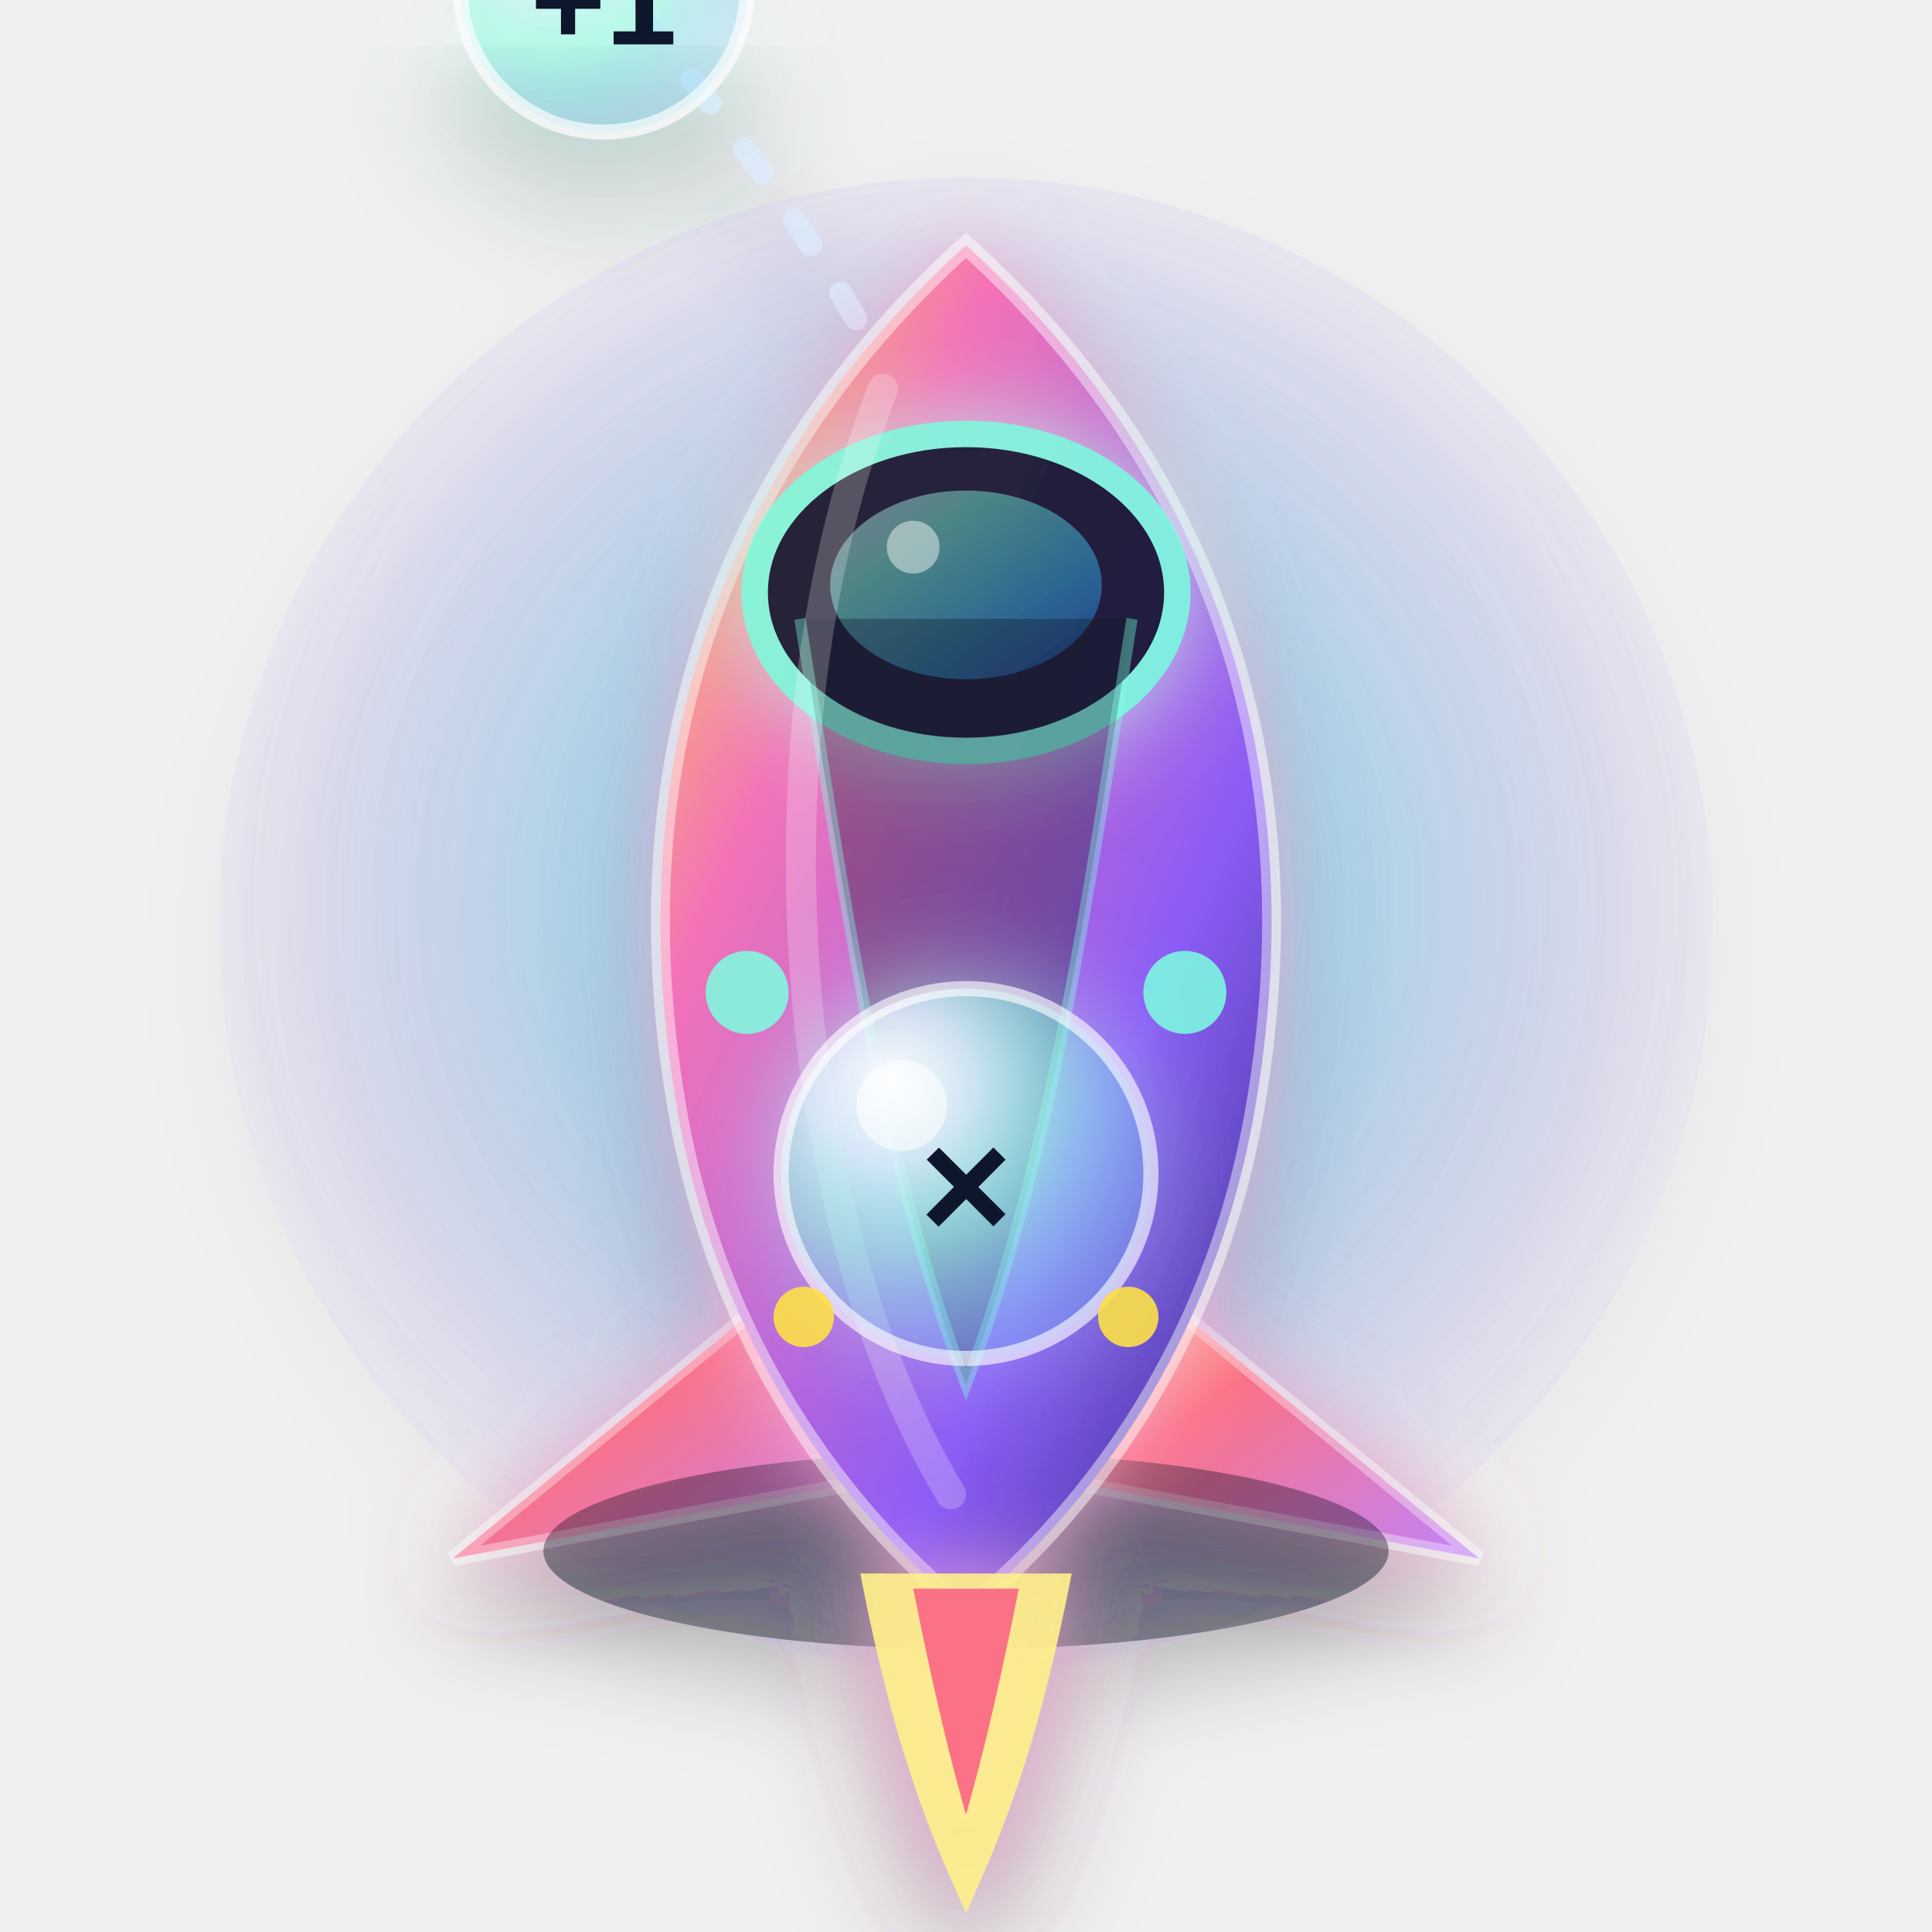
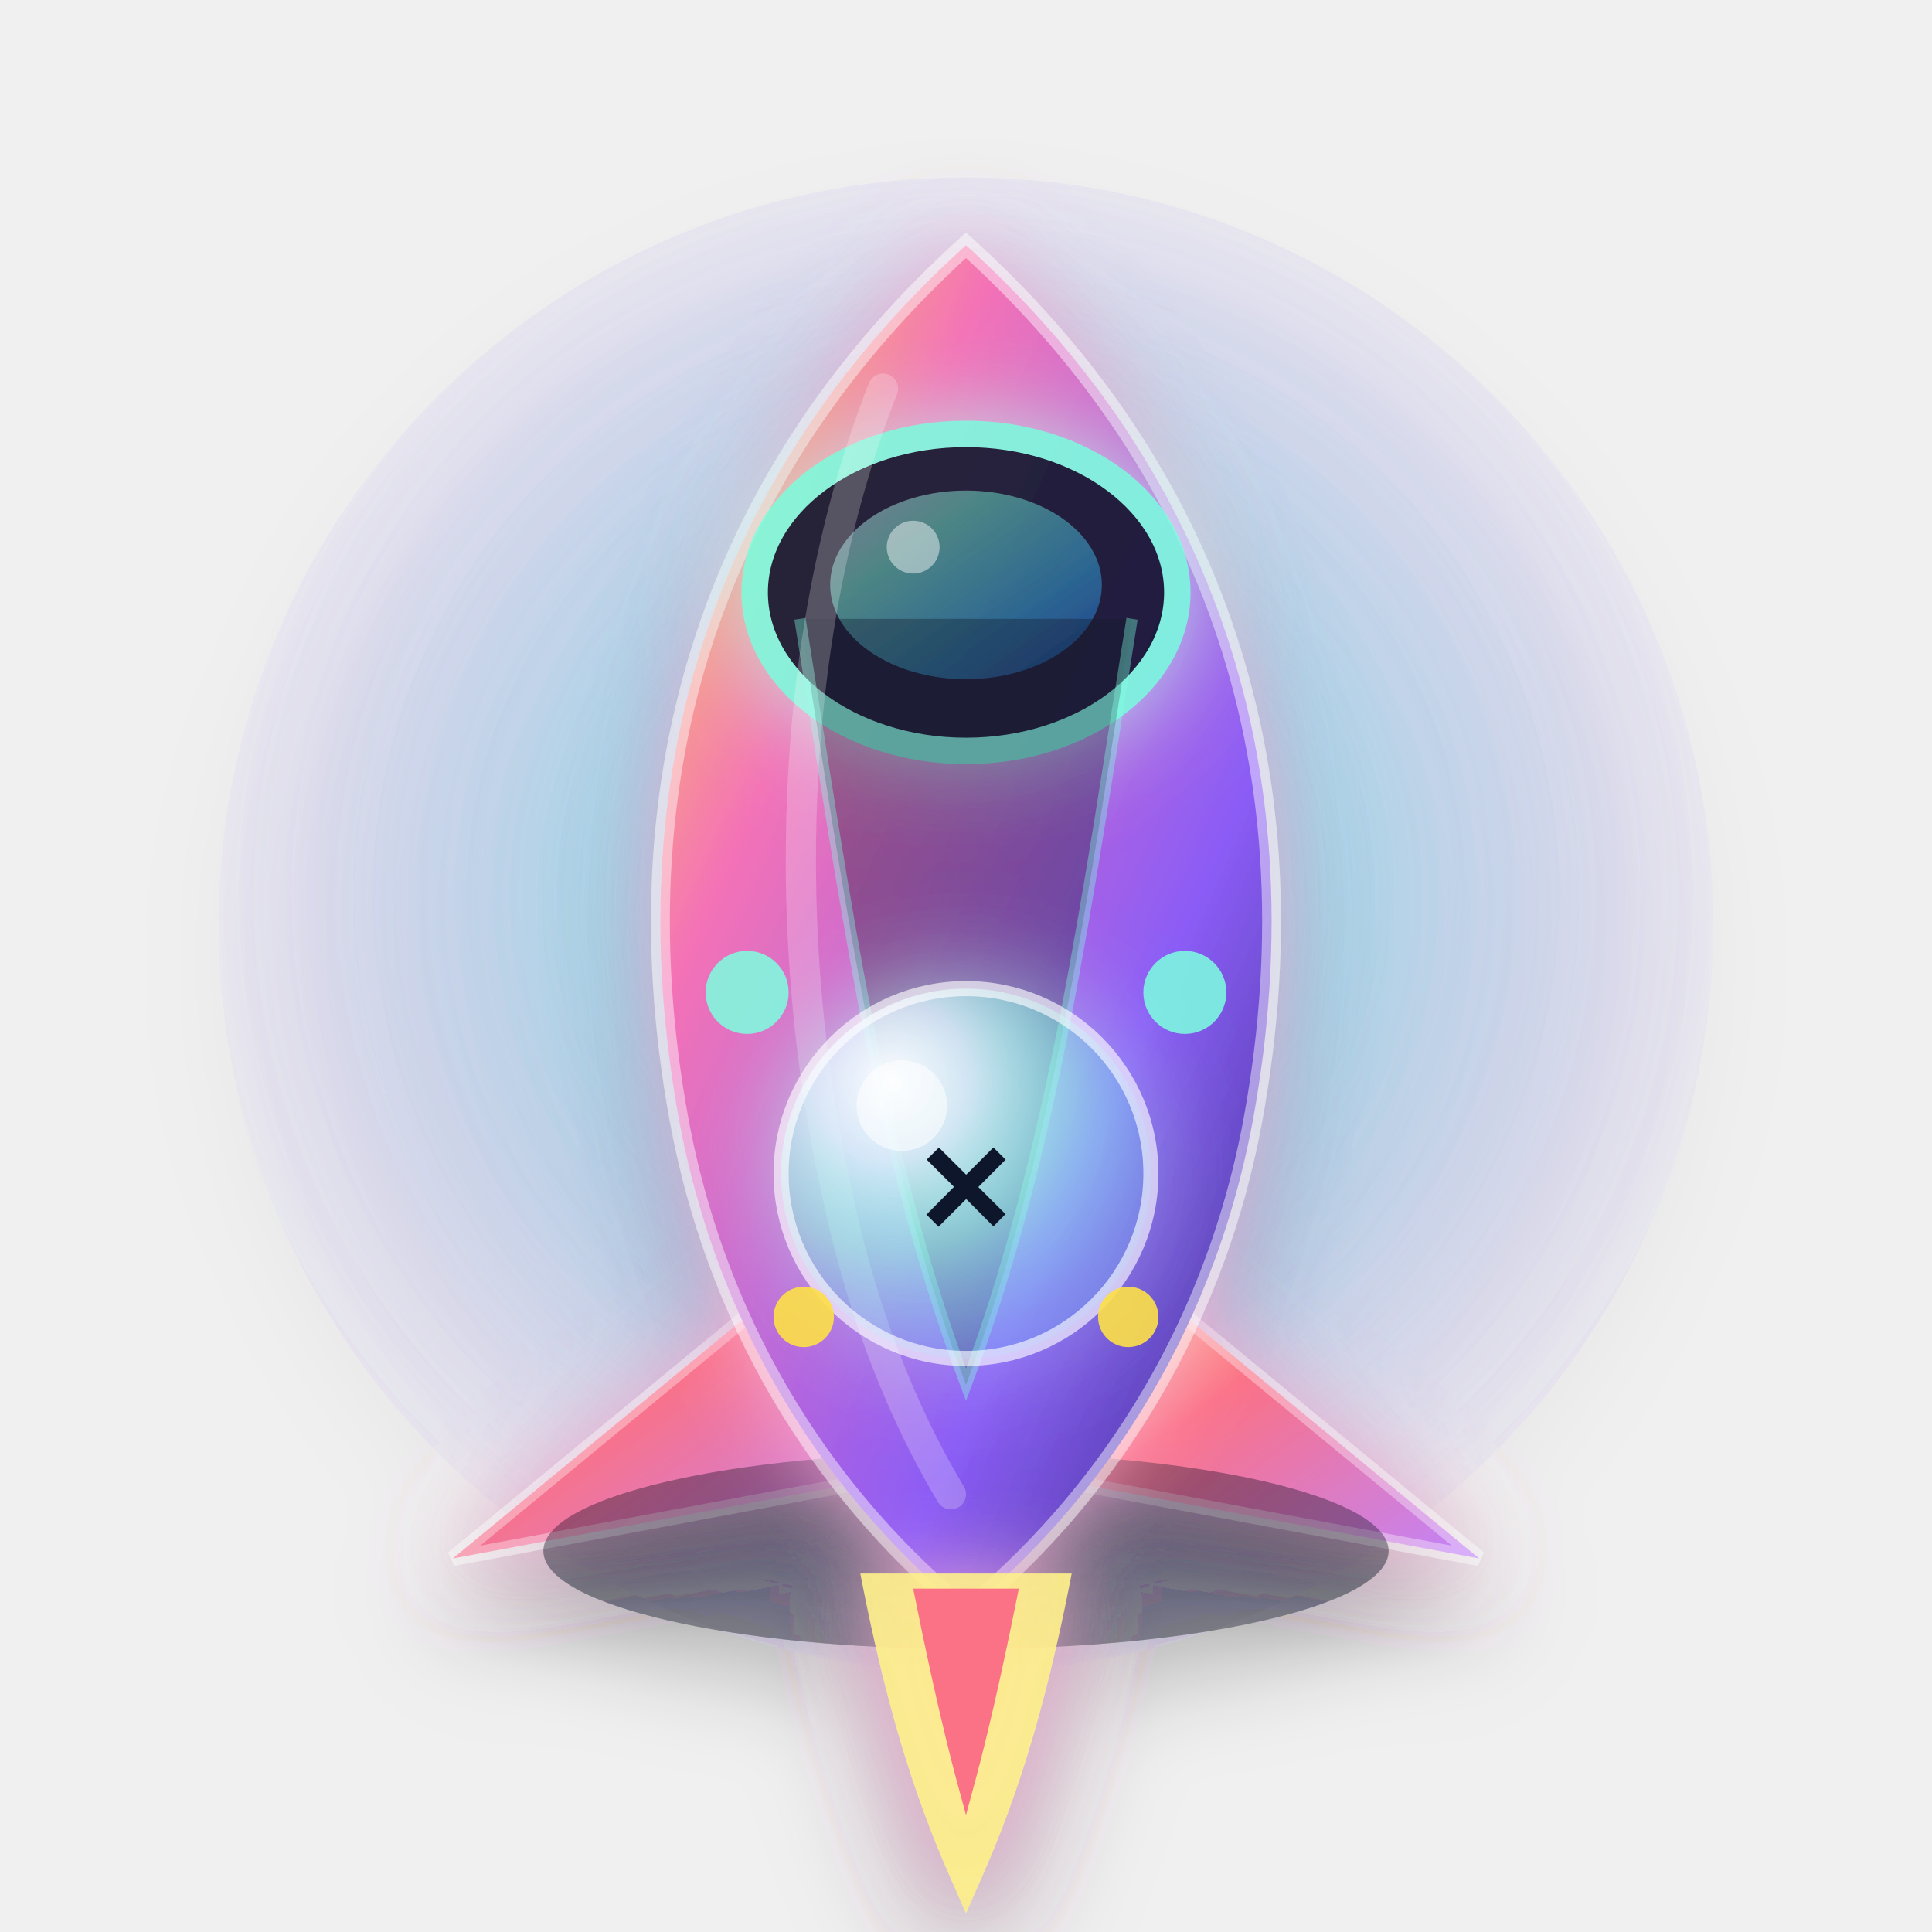
<svg xmlns="http://www.w3.org/2000/svg" width="512" height="512" viewBox="0 0 512 512">
  <defs>
    <radialGradient id="bodyGlow" cx="50%" cy="48%" r="55%">
      <stop offset="0%" stop-color="#7cffdf" stop-opacity=".95" />
      <stop offset="45%" stop-color="#38bdf8" stop-opacity=".45" />
      <stop offset="100%" stop-color="#7c3aed" stop-opacity="0" />
    </radialGradient>
    <linearGradient id="barrelGrad" x1="0" y1="0" x2="1" y2="1">
      <stop offset="0%" stop-color="#e0f2fe" />
      <stop offset="30%" stop-color="#7cffdf" />
      <stop offset="68%" stop-color="#38bdf8" />
      <stop offset="100%" stop-color="#2563eb" />
    </linearGradient>
    <linearGradient id="bodyGrad" x1="0" y1="0" x2="1" y2="1">
      <stop offset="0%" stop-color="#fde047" />
      <stop offset="28%" stop-color="#f472b6" />
      <stop offset="68%" stop-color="#8b5cf6" />
      <stop offset="100%" stop-color="#312e81" />
    </linearGradient>
    <linearGradient id="finGrad" x1="0" y1="0" x2="1" y2="1">
      <stop offset="0%" stop-color="#fef08a" />
      <stop offset="45%" stop-color="#fb7185" />
      <stop offset="100%" stop-color="#c084fc" />
    </linearGradient>
    <radialGradient id="bubbleGrad" cx="30%" cy="25%" r="75%">
      <stop offset="0%" stop-color="#ffffff" stop-opacity=".95" />
      <stop offset="28%" stop-color="#e0f2fe" stop-opacity=".75" />
      <stop offset="62%" stop-color="#7cffdf" stop-opacity=".42" />
      <stop offset="100%" stop-color="#38bdf8" stop-opacity=".22" />
    </radialGradient>
    <filter id="softGlow" x="-70%" y="-70%" width="240%" height="240%">
      <feGaussianBlur stdDeviation="13" result="blur" />
      <feColorMatrix in="blur" type="matrix" values="0 0 0 0 .49 0 0 0 0 1 0 0 0 0 .87 0 0 0 .88 0" />
      <feMerge>
        <feMergeNode />
        <feMergeNode in="SourceGraphic" />
      </feMerge>
    </filter>
    <filter id="pinkGlow" x="-70%" y="-70%" width="240%" height="240%">
      <feGaussianBlur stdDeviation="11" result="blur" />
      <feColorMatrix in="blur" type="matrix" values="0 0 0 0 .96 0 0 0 0 .44 0 0 0 0 .71 0 0 0 .8 0" />
      <feMerge>
        <feMergeNode />
        <feMergeNode in="SourceGraphic" />
      </feMerge>
    </filter>
    <filter id="shadow" x="-40%" y="-40%" width="180%" height="180%">
      <feDropShadow dx="0" dy="12" stdDeviation="12" flood-color="#020617" flood-opacity=".5" />
    </filter>
    <style>
      .num {
        font-family: "Nunito", "Arial Rounded MT Bold", Arial, sans-serif;
        font-weight: 900;
        fill: #0f172a;
        text-anchor: middle;
        dominant-baseline: central;
      }
    </style>
  </defs>
  <g transform="translate(256 275)" filter="url(#shadow)">
    <circle cx="0" cy="-30" r="198" fill="url(#bodyGlow)" opacity=".58" />
-     <path d="M0 -128 C -22 -186 -48 -224 -84 -268" fill="none" stroke="#dbeafe" stroke-width="6" stroke-linecap="round" stroke-dasharray="8 15" opacity=".72" />
-     <g transform="translate(-96 -278)" filter="url(#softGlow)">
-       <circle r="38" fill="url(#bubbleGrad)" stroke="rgba(255,255,255,.65)" stroke-width="4" />
-       <circle cx="-13" cy="-15" r="10" fill="#fff" opacity=".58" />
-       <text x="0" y="3" class="num" font-size="34">+1</text>
-     </g>
    <path d="M-34 54 L-136 138 L-18 116 Z" fill="url(#finGrad)" stroke="rgba(255,255,255,.35)" stroke-width="4" filter="url(#pinkGlow)" />
    <path d="M34 54 L136 138 L18 116 Z" fill="url(#finGrad)" stroke="rgba(255,255,255,.35)" stroke-width="4" filter="url(#pinkGlow)" />
    <ellipse cx="0" cy="136" rx="112" ry="26" fill="#020617" opacity=".35" />
    <path d="M0 -210          C 62 -154 94 -76 76 22          C 65 81 34 124 0 152          C -34 124 -65 81 -76 22          C -94 -76 -62 -154 0 -210 Z" fill="url(#bodyGrad)" stroke="rgba(255,255,255,.45)" stroke-width="5" filter="url(#pinkGlow)" />
    <g transform="translate(0 -118)">
      <ellipse cx="0" cy="0" rx="56" ry="42" fill="#0f172a" opacity=".88" stroke="#7cffdf" stroke-width="7" filter="url(#softGlow)" />
      <ellipse cx="0" cy="-2" rx="36" ry="25" fill="url(#barrelGrad)" opacity=".45" />
      <circle cx="-14" cy="-12" r="7" fill="#fff" opacity=".45" />
    </g>
    <path d="M-44 -111 C-32 -36 -23 31 0 92 C23 31 32 -36 44 -111" fill="rgba(15,23,42,.35)" stroke="rgba(124,255,223,.38)" stroke-width="3" />
    <path d="M-22 -172 C-48 -106 -49 -24 -34 42 C-26 80 -13 106 -4 121" fill="none" stroke="#ffffff" stroke-width="8" stroke-linecap="round" opacity=".22" />
    <g transform="translate(0 36)" filter="url(#softGlow)">
      <circle r="49" fill="url(#bubbleGrad)" stroke="rgba(255,255,255,.62)" stroke-width="4" />
      <circle cx="-17" cy="-18" r="12" fill="#fff" opacity=".55" />
      <text x="0" y="3" class="num" font-size="42">×</text>
    </g>
    <g transform="translate(0 150)" filter="url(#pinkGlow)">
      <path d="M-28 -8 C-18 44 -7 66 0 82 C7 66 18 44 28 -8 Z" fill="#fef08a" opacity=".9" />
      <path d="M-14 -4 C-7 31 -3 45 0 56 C3 45 7 31 14 -4 Z" fill="#fb7185" />
    </g>
    <circle cx="-58" cy="-12" r="11" fill="#7cffdf" opacity=".85" />
    <circle cx="58" cy="-12" r="11" fill="#7cffdf" opacity=".85" />
    <circle cx="-43" cy="74" r="8" fill="#fde047" opacity=".9" />
    <circle cx="43" cy="74" r="8" fill="#fde047" opacity=".9" />
  </g>
</svg>
